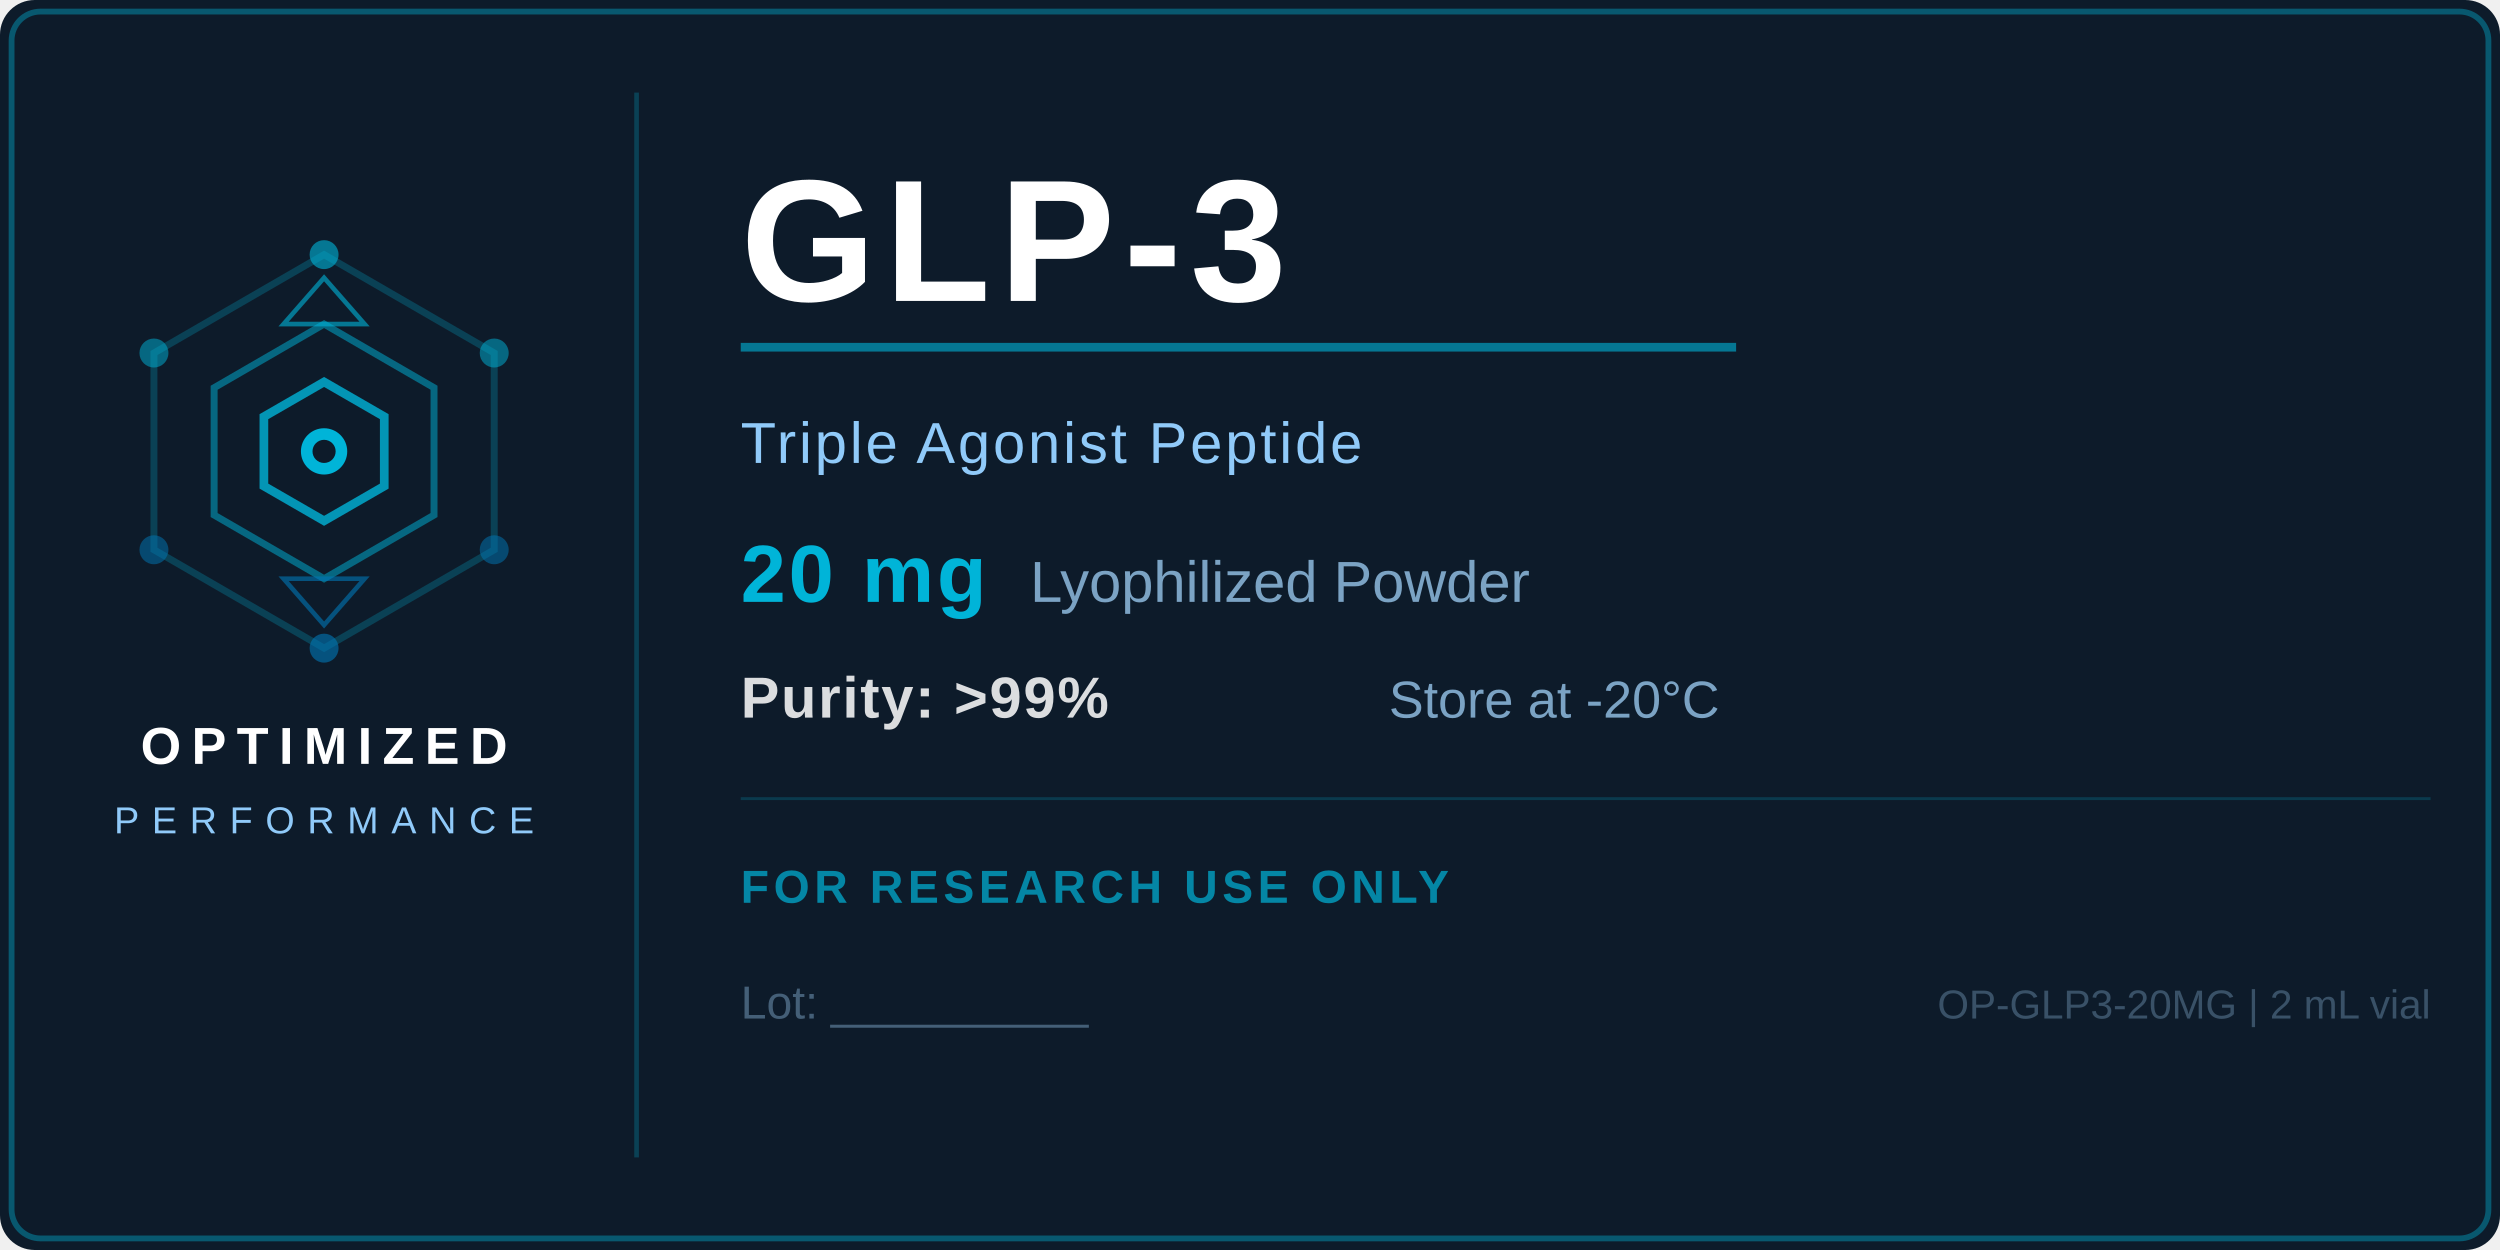
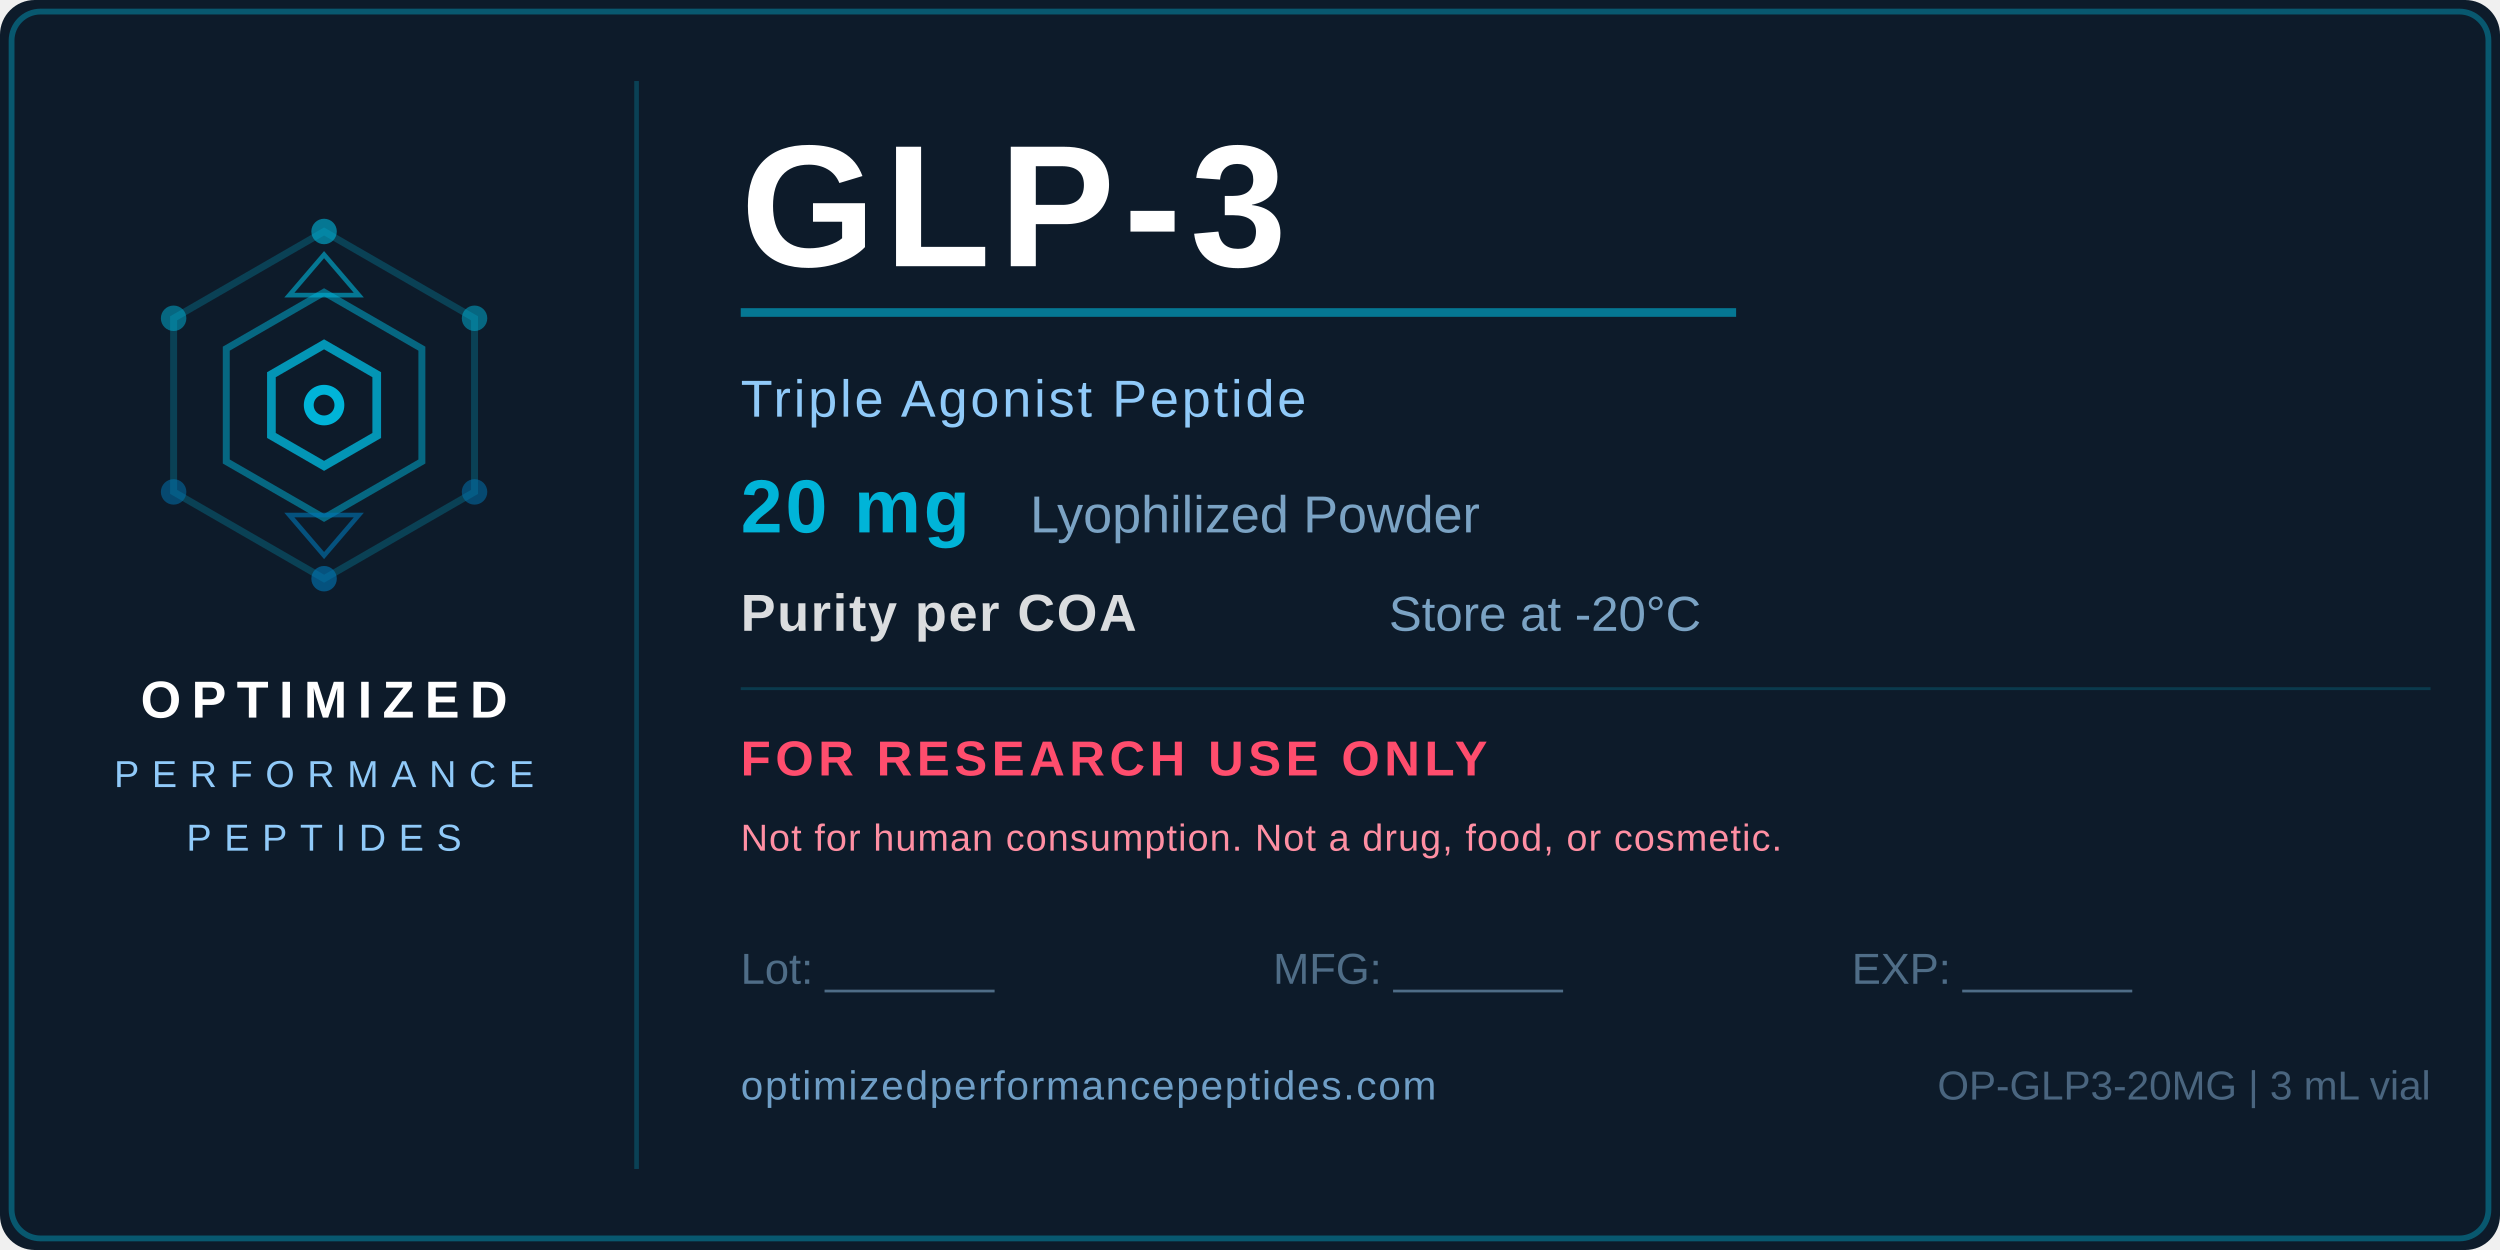
<svg xmlns="http://www.w3.org/2000/svg" width="1.5in" height="0.75in" viewBox="0 0 432 216">
  <rect x="0" y="0" width="432" height="216" rx="6" fill="#0D1B2A" />
  <rect x="2" y="2" width="428" height="212" rx="5" fill="none" stroke="#00B4D8" stroke-width="1" opacity="0.4" />
-   <line x1="110" y1="16" x2="110" y2="200" stroke="#00B4D8" stroke-width="0.8" opacity="0.25" />
-   <g transform="translate(56, 78)">
-     <polygon points="0,-34 29.4,-17 29.4,17 0,34 -29.4,17 -29.4,-17" fill="none" stroke="#00B4D8" stroke-width="1.2" opacity="0.25" />
-     <polygon points="0,-22 19,-11 19,11 0,22 -19,11 -19,-11" fill="none" stroke="#00B4D8" stroke-width="1.2" opacity="0.5" />
-     <polygon points="0,-12 10.4,-6 10.4,6 0,12 -10.4,6 -10.4,-6" fill="none" stroke="#00B4D8" stroke-width="1.5" opacity="0.8" />
-     <circle cx="0" cy="-34" r="2.5" fill="#00B4D8" opacity="0.6" />
-     <circle cx="29.4" cy="-17" r="2.5" fill="#00B4D8" opacity="0.5" />
-     <circle cx="29.4" cy="17" r="2.5" fill="#0077B6" opacity="0.5" />
-     <circle cx="0" cy="34" r="2.5" fill="#0077B6" opacity="0.6" />
-     <circle cx="-29.4" cy="17" r="2.5" fill="#0077B6" opacity="0.5" />
-     <circle cx="-29.4" cy="-17" r="2.5" fill="#00B4D8" opacity="0.5" />
-     <circle cx="0" cy="0" r="4" fill="#00B4D8" />
-     <circle cx="0" cy="0" r="2" fill="#0D1B2A" />
-     <polygon points="0,-30 7,-22 -7,-22" fill="none" stroke="#00B4D8" stroke-width="0.8" opacity="0.6" />
-     <polygon points="0,30 7,22 -7,22" fill="none" stroke="#0077B6" stroke-width="0.8" opacity="0.6" />
+   <line x1="110" y1="14" x2="110" y2="202" stroke="#00B4D8" stroke-width="0.8" opacity="0.25" />
+   <g transform="translate(56, 70)">
+     <polygon points="0,-30 26,-15 26,15 0,30 -26,15 -26,-15" fill="none" stroke="#00B4D8" stroke-width="1.2" opacity="0.25" />
+     <polygon points="0,-19.5 16.9,-9.75 16.9,9.75 0,19.5 -16.9,9.75 -16.9,-9.75" fill="none" stroke="#00B4D8" stroke-width="1.2" opacity="0.5" />
+     <polygon points="0,-10.5 9.1,-5.25 9.1,5.25 0,10.5 -9.1,5.25 -9.1,-5.25" fill="none" stroke="#00B4D8" stroke-width="1.5" opacity="0.8" />
+     <circle cx="0" cy="-30" r="2.2" fill="#00B4D8" opacity="0.6" />
+     <circle cx="26" cy="-15" r="2.2" fill="#00B4D8" opacity="0.5" />
+     <circle cx="26" cy="15" r="2.2" fill="#0077B6" opacity="0.5" />
+     <circle cx="0" cy="30" r="2.2" fill="#0077B6" opacity="0.6" />
+     <circle cx="-26" cy="15" r="2.2" fill="#0077B6" opacity="0.5" />
+     <circle cx="-26" cy="-15" r="2.2" fill="#00B4D8" opacity="0.5" />
+     <circle cx="0" cy="0" r="3.5" fill="#00B4D8" />
+     <circle cx="0" cy="0" r="1.8" fill="#0D1B2A" />
+     <polygon points="0,-26 6,-19 -6,-19" fill="none" stroke="#00B4D8" stroke-width="0.8" opacity="0.6" />
+     <polygon points="0,26 6,19 -6,19" fill="none" stroke="#0077B6" stroke-width="0.8" opacity="0.6" />
  </g>
-   <text x="56" y="132" text-anchor="middle" font-family="'Helvetica Neue', Arial, sans-serif" font-size="9" font-weight="700" fill="#FFFFFF" letter-spacing="1.8">OPTIMIZED</text>
-   <text x="56" y="144" text-anchor="middle" font-family="'Helvetica Neue', Arial, sans-serif" font-size="6.5" font-weight="400" fill="#90CAF9" letter-spacing="2.2">PERFORMANCE</text>
-   <text x="128" y="52" font-family="'Helvetica Neue', Arial, sans-serif" font-size="30" font-weight="800" fill="#FFFFFF" letter-spacing="1.5">GLP-3</text>
-   <line x1="128" y1="60" x2="300" y2="60" stroke="#00B4D8" stroke-width="1.5" opacity="0.6" />
-   <text x="128" y="80" font-family="'Helvetica Neue', Arial, sans-serif" font-size="10" font-weight="400" fill="#90CAF9" letter-spacing="0.5">Triple Agonist Peptide</text>
-   <text x="128" y="104" font-family="'Helvetica Neue', Arial, sans-serif" font-size="14" font-weight="700" fill="#00B4D8" letter-spacing="0.5">20 mg</text>
-   <text x="178" y="104" font-family="'Helvetica Neue', Arial, sans-serif" font-size="10" font-weight="400" fill="#7BA3C4">Lyophilized Powder</text>
-   <text x="128" y="124" font-family="'Helvetica Neue', Arial, sans-serif" font-size="10" font-weight="600" fill="#FFFFFF" opacity="0.85" letter-spacing="0.3">Purity: &gt;99%</text>
-   <text x="240" y="124" font-family="'Helvetica Neue', Arial, sans-serif" font-size="9" font-weight="400" fill="#7BA3C4">Store at -20°C</text>
-   <line x1="128" y1="138" x2="420" y2="138" stroke="#00B4D8" stroke-width="0.5" opacity="0.2" />
-   <text x="128" y="156" font-family="'Helvetica Neue', Arial, sans-serif" font-size="8" font-weight="600" fill="#00B4D8" opacity="0.7" letter-spacing="0.8">FOR RESEARCH USE ONLY</text>
-   <text x="128" y="176" font-family="'Helvetica Neue', Arial, sans-serif" font-size="8" font-weight="400" fill="#7BA3C4" opacity="0.5">Lot: __________</text>
-   <text x="420" y="176" text-anchor="end" font-family="'Helvetica Neue', Arial, sans-serif" font-size="7" font-weight="400" fill="#7BA3C4" opacity="0.4">OP-GLP3-20MG | 2 mL vial</text>
+   <text x="56" y="124" text-anchor="middle" font-family="'Helvetica Neue', Arial, sans-serif" font-size="9" font-weight="700" fill="#FFFFFF" letter-spacing="1.8">OPTIMIZED</text>
+   <text x="56" y="136" text-anchor="middle" font-family="'Helvetica Neue', Arial, sans-serif" font-size="6.5" font-weight="400" fill="#90CAF9" letter-spacing="2.2">PERFORMANCE</text>
+   <text x="56" y="147" text-anchor="middle" font-family="'Helvetica Neue', Arial, sans-serif" font-size="6.5" font-weight="400" fill="#90CAF9" letter-spacing="2.2">PEPTIDES</text>
+   <text x="128" y="46" font-family="'Helvetica Neue', Arial, sans-serif" font-size="30" font-weight="800" fill="#FFFFFF" letter-spacing="1.5">GLP-3</text>
+   <line x1="128" y1="54" x2="300" y2="54" stroke="#00B4D8" stroke-width="1.5" opacity="0.6" />
+   <text x="128" y="72" font-family="'Helvetica Neue', Arial, sans-serif" font-size="9" font-weight="400" fill="#90CAF9" letter-spacing="0.5">Triple Agonist Peptide</text>
+   <text x="128" y="92" font-family="'Helvetica Neue', Arial, sans-serif" font-size="13" font-weight="700" fill="#00B4D8" letter-spacing="0.5">20 mg</text>
+   <text x="178" y="92" font-family="'Helvetica Neue', Arial, sans-serif" font-size="9" font-weight="400" fill="#7BA3C4">Lyophilized Powder</text>
+   <text x="128" y="109" font-family="'Helvetica Neue', Arial, sans-serif" font-size="9" font-weight="600" fill="#FFFFFF" opacity="0.85" letter-spacing="0.3">Purity per COA</text>
+   <text x="240" y="109" font-family="'Helvetica Neue', Arial, sans-serif" font-size="8.5" font-weight="400" fill="#7BA3C4">Store at -20°C</text>
+   <line x1="128" y1="119" x2="420" y2="119" stroke="#00B4D8" stroke-width="0.5" opacity="0.2" />
+   <text x="128" y="134" font-family="'Helvetica Neue', Arial, sans-serif" font-size="8.5" font-weight="700" fill="#FF4D6D" letter-spacing="0.8">FOR RESEARCH USE ONLY</text>
+   <text x="128" y="147" font-family="'Helvetica Neue', Arial, sans-serif" font-size="6.5" font-weight="500" fill="#FF8FA3" letter-spacing="0.2">Not for human consumption. Not a drug, food, or cosmetic.</text>
+   <text x="128" y="170" font-family="'Helvetica Neue', Arial, sans-serif" font-size="7.5" font-weight="400" fill="#7BA3C4" opacity="0.6">Lot: _______</text>
+   <text x="220" y="170" font-family="'Helvetica Neue', Arial, sans-serif" font-size="7.5" font-weight="400" fill="#7BA3C4" opacity="0.6">MFG: _______</text>
+   <text x="320" y="170" font-family="'Helvetica Neue', Arial, sans-serif" font-size="7.5" font-weight="400" fill="#7BA3C4" opacity="0.6">EXP: _______</text>
+   <text x="128" y="190" font-family="'Helvetica Neue', Arial, sans-serif" font-size="7" font-weight="500" fill="#90CAF9" opacity="0.75" letter-spacing="0.3">optimizedperformancepeptides.com</text>
+   <text x="420" y="190" text-anchor="end" font-family="'Helvetica Neue', Arial, sans-serif" font-size="7" font-weight="400" fill="#7BA3C4" opacity="0.55">OP-GLP3-20MG | 3 mL vial</text>
</svg>
